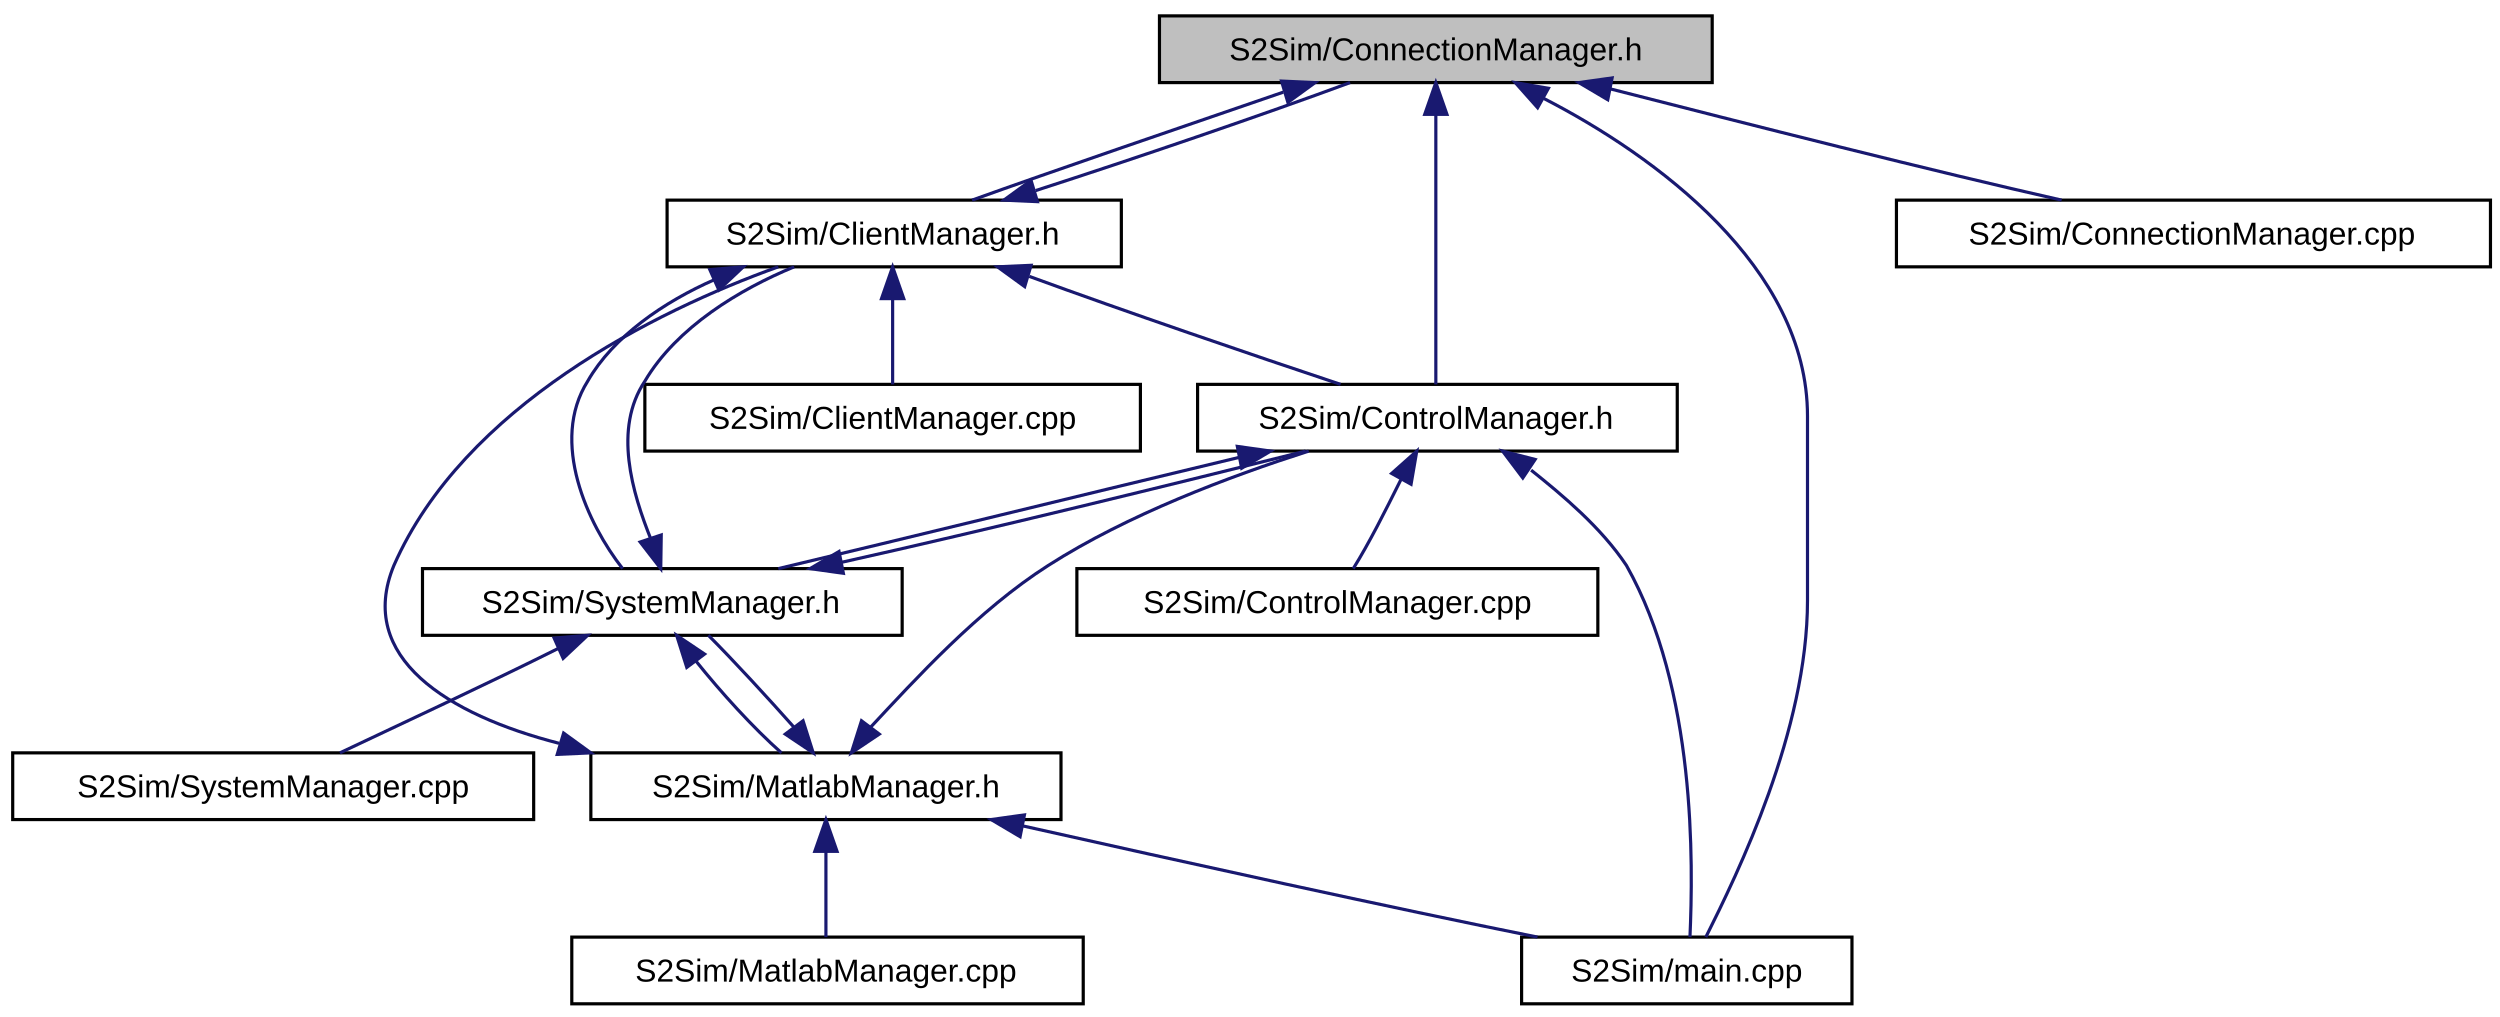
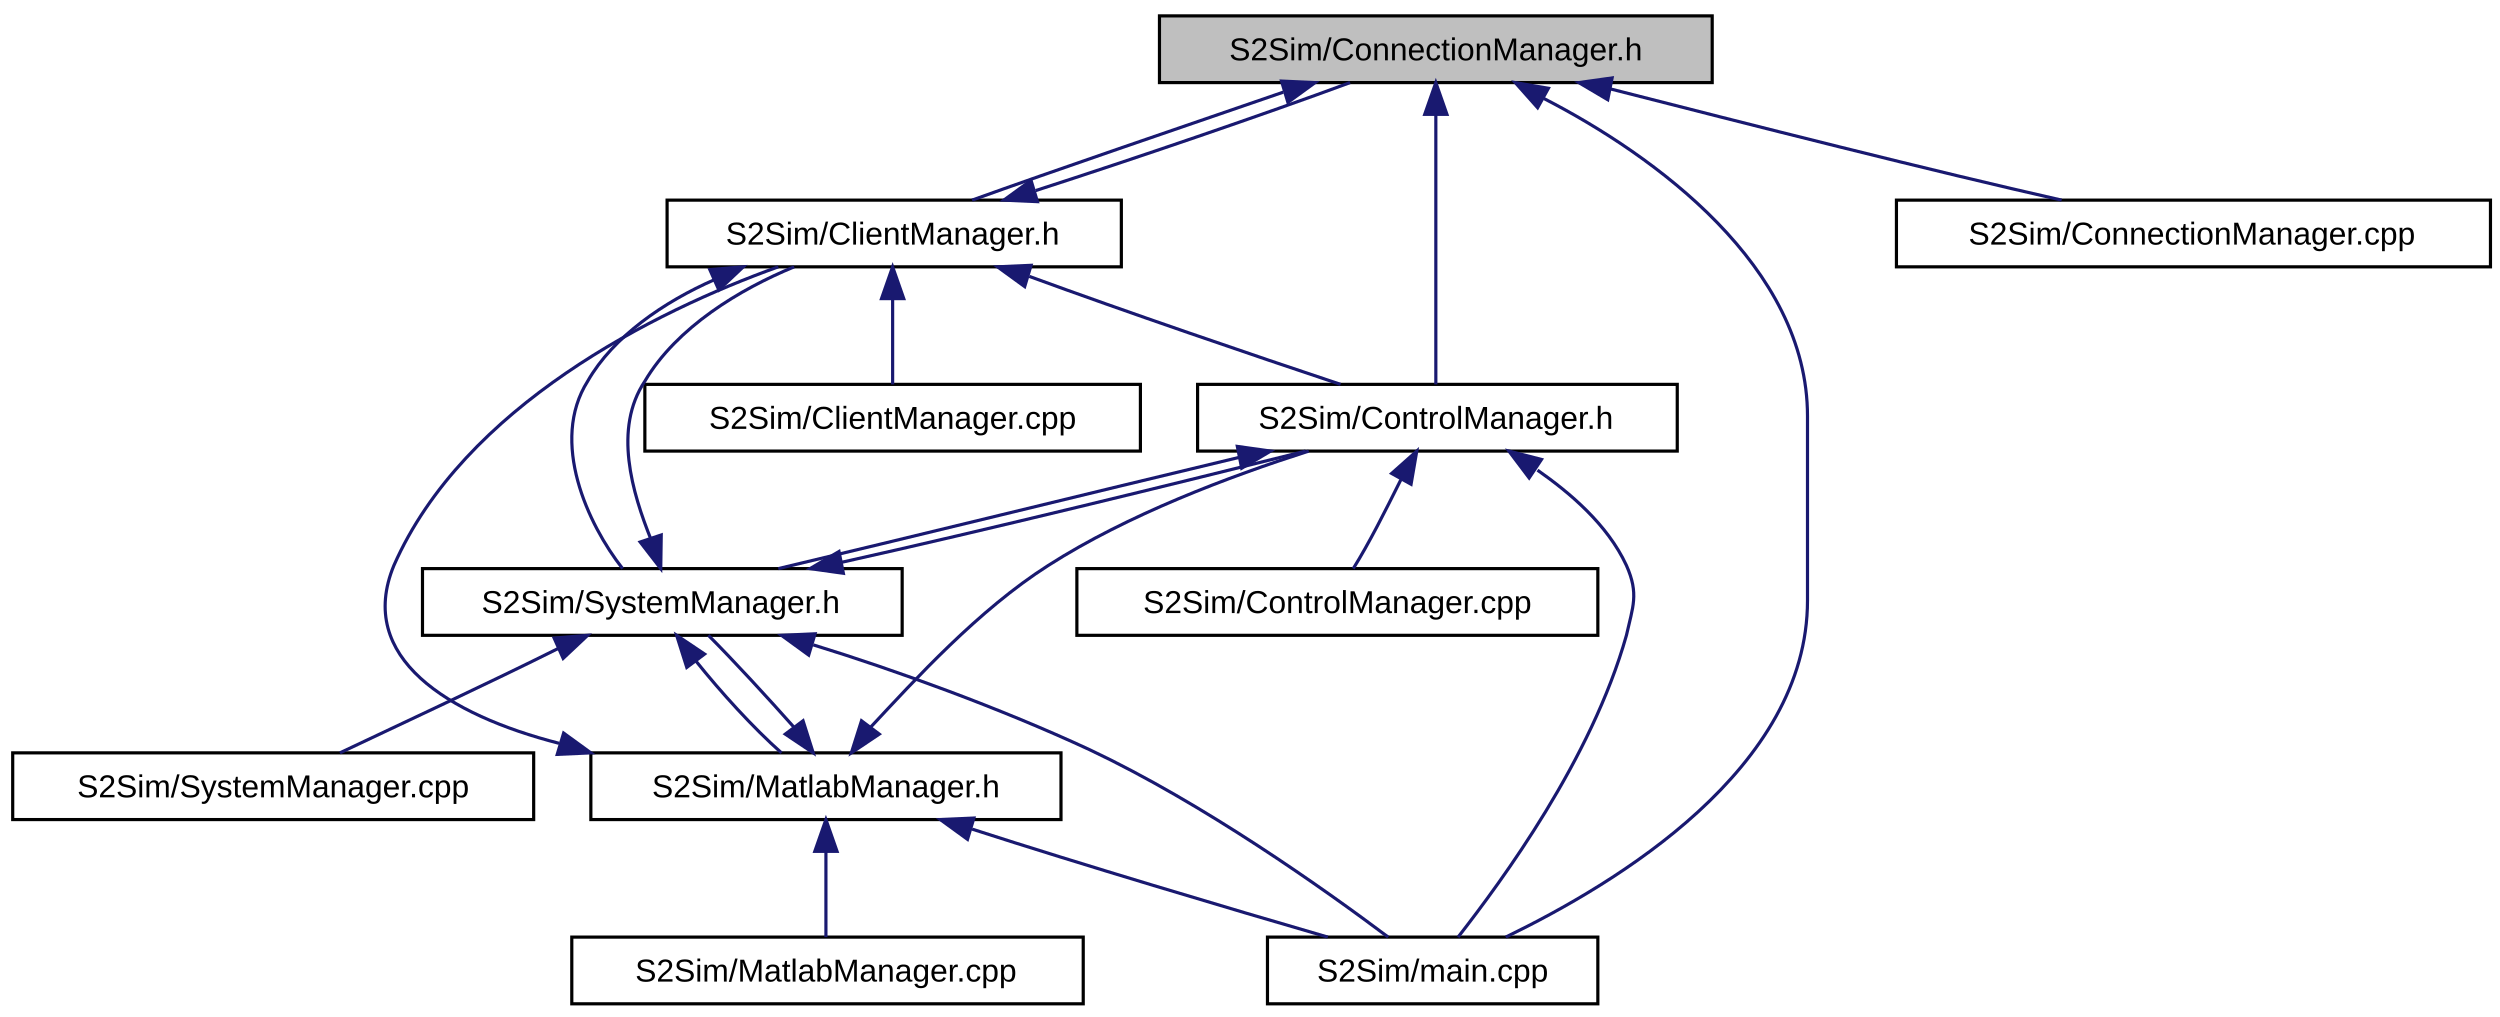
<svg xmlns="http://www.w3.org/2000/svg" xmlns:xlink="http://www.w3.org/1999/xlink" width="787pt" height="320pt" viewBox="0.00 0.00 787.00 320.00">
  <g id="graph0" class="graph" transform="scale(1 1) rotate(0) translate(4 316)">
    <polygon style="fill:white;stroke:white;" points="-4,4 -4,-316 783,-316 783,4 -4,4" />
    <g id="node1" class="node">
      <polygon style="fill:#bfbfbf;stroke:black;" points="361,-290 361,-311 535,-311 535,-290 361,-290" />
      <text text-anchor="middle" x="448" y="-297" style="font-family:Arial;font-size:10.00;">S2Sim/ConnectionManager.h</text>
    </g>
    <g id="node3" class="node">
-       <a xlink:href="_client_manager_8h.html" target="_top" xlink:title="S2Sim/ClientManager.h">
+       <a xlink:href="_client_manager_8h.html" target="_top" xlink:title="Header file for the ClientManager class. ">
        <polygon style="fill:white;stroke:black;" points="206,-232 206,-253 349,-253 349,-232 206,-232" />
        <text text-anchor="middle" x="277" y="-239" style="font-family:Arial;font-size:10.00;">S2Sim/ClientManager.h</text>
      </a>
    </g>
    <g id="edge2" class="edge">
      <path style="fill:none;stroke:midnightblue;" d="M400,-287C368,-276 327,-262 302,-253" />
      <polygon style="fill:midnightblue;stroke:midnightblue;" points="399.416,-290.479 410,-290 401.427,-283.774 399.416,-290.479" />
    </g>
    <g id="node14" class="node">
-       <a xlink:href="_control_manager_8h.html" target="_top" xlink:title="S2Sim/ControlManager.h">
+       <a xlink:href="_control_manager_8h.html" target="_top" xlink:title="This file defines the ControlManager class. ">
        <polygon style="fill:white;stroke:black;" points="373,-174 373,-195 524,-195 524,-174 373,-174" />
        <text text-anchor="middle" x="448" y="-181" style="font-family:Arial;font-size:10.00;">S2Sim/ControlManager.h</text>
      </a>
    </g>
-     <g id="edge36" class="edge">
+     <g id="edge38" class="edge">
      <path style="fill:none;stroke:midnightblue;" d="M448,-280C448,-255 448,-214 448,-195" />
      <polygon style="fill:midnightblue;stroke:midnightblue;" points="444.5,-280 448,-290 451.5,-280 444.5,-280" />
    </g>
    <g id="node19" class="node">
-       <a xlink:href="main_8cpp.html" target="_top" xlink:title="S2Sim/main.cpp">
-         <polygon style="fill:white;stroke:black;" points="475,-0 475,-21 579,-21 579,-0 475,-0" />
-         <text text-anchor="middle" x="527" y="-7" style="font-family:Arial;font-size:10.00;">S2Sim/main.cpp</text>
+       <a xlink:href="main_8cpp.html" target="_top" xlink:title="Main file that starts an infinite running loop on the SystemManager::AdvanceTimeStep method...">
+         <polygon style="fill:white;stroke:black;" points="395,-0 395,-21 499,-21 499,-0 395,-0" />
+         <text text-anchor="middle" x="447" y="-7" style="font-family:Arial;font-size:10.00;">S2Sim/main.cpp</text>
      </a>
    </g>
-     <g id="edge40" class="edge">
-       <path style="fill:none;stroke:midnightblue;" d="M482,-285C517,-267 565,-232 565,-185 565,-185 565,-185 565,-127 565,-86 543,-41 533,-21" />
+     <g id="edge42" class="edge">
+       <path style="fill:none;stroke:midnightblue;" d="M482,-285C517,-267 565,-232 565,-185 565,-185 565,-185 565,-127 565,-74 505,-38 470,-21" />
      <polygon style="fill:midnightblue;stroke:midnightblue;" points="480.042,-282.084 473,-290 483.441,-288.203 480.042,-282.084" />
    </g>
-     <g id="node30" class="node">
-       <a xlink:href="_connection_manager_8cpp.html" target="_top" xlink:title="S2Sim/ConnectionManager.cpp">
+     <g id="node31" class="node">
+       <a xlink:href="_connection_manager_8cpp.html" target="_top" xlink:title="This file implements the ConnectionManager class. ">
        <polygon style="fill:white;stroke:black;" points="593,-232 593,-253 780,-253 780,-232 593,-232" />
        <text text-anchor="middle" x="686" y="-239" style="font-family:Arial;font-size:10.00;">S2Sim/ConnectionManager.cpp</text>
      </a>
    </g>
-     <g id="edge38" class="edge">
+     <g id="edge40" class="edge">
      <path style="fill:none;stroke:midnightblue;" d="M503,-288C546,-277 605,-262 645,-253" />
      <polygon style="fill:midnightblue;stroke:midnightblue;" points="502.119,-284.607 493,-290 503.492,-291.471 502.119,-284.607" />
    </g>
    <g id="edge6" class="edge">
      <path style="fill:none;stroke:midnightblue;" d="M322,-256C353,-266 394,-280 421,-290" />
      <polygon style="fill:midnightblue;stroke:midnightblue;" points="322.584,-252.521 312,-253 320.573,-259.226 322.584,-252.521" />
    </g>
    <g id="node5" class="node">
-       <a xlink:href="_client_manager_8cpp.html" target="_top" xlink:title="S2Sim/ClientManager.cpp">
+       <a xlink:href="_client_manager_8cpp.html" target="_top" xlink:title="Source file for the ClientManager class. ">
        <polygon style="fill:white;stroke:black;" points="199,-174 199,-195 355,-195 355,-174 199,-174" />
        <text text-anchor="middle" x="277" y="-181" style="font-family:Arial;font-size:10.00;">S2Sim/ClientManager.cpp</text>
      </a>
    </g>
    <g id="edge4" class="edge">
      <path style="fill:none;stroke:midnightblue;" d="M277,-222C277,-212 277,-202 277,-195" />
      <polygon style="fill:midnightblue;stroke:midnightblue;" points="273.5,-222 277,-232 280.5,-222 273.5,-222" />
    </g>
    <g id="node8" class="node">
-       <a xlink:href="_system_manager_8h.html" target="_top" xlink:title="S2Sim/SystemManager.h">
+       <a xlink:href="_system_manager_8h.html" target="_top" xlink:title="Defines the SystemManager class. ">
        <polygon style="fill:white;stroke:black;" points="129,-116 129,-137 280,-137 280,-116 129,-116" />
        <text text-anchor="middle" x="204" y="-123" style="font-family:Arial;font-size:10.00;">S2Sim/SystemManager.h</text>
      </a>
    </g>
    <g id="edge8" class="edge">
      <path style="fill:none;stroke:midnightblue;" d="M221,-228C205,-221 189,-210 181,-196 169,-177 181,-151 192,-137" />
      <polygon style="fill:midnightblue;stroke:midnightblue;" points="219.44,-231.137 230,-232 222.283,-224.74 219.44,-231.137" />
    </g>
-     <g id="edge34" class="edge">
+     <g id="edge36" class="edge">
      <path style="fill:none;stroke:midnightblue;" d="M320,-229C350,-218 391,-204 418,-195" />
      <polygon style="fill:midnightblue;stroke:midnightblue;" points="318.573,-225.774 310,-232 320.584,-232.479 318.573,-225.774" />
    </g>
    <g id="edge30" class="edge">
      <path style="fill:none;stroke:midnightblue;" d="M201,-146C195,-161 189,-181 199,-196 209,-213 229,-225 246,-232" />
      <polygon style="fill:midnightblue;stroke:midnightblue;" points="204.158,-147.594 204,-137 197.517,-145.38 204.158,-147.594" />
    </g>
    <g id="node10" class="node">
-       <a xlink:href="_matlab_manager_8h.html" target="_top" xlink:title="S2Sim/MatlabManager.h">
+       <a xlink:href="_matlab_manager_8h.html" target="_top" xlink:title="Defines the MatlabManager class. ">
        <polygon style="fill:white;stroke:black;" points="182,-58 182,-79 330,-79 330,-58 182,-58" />
        <text text-anchor="middle" x="256" y="-65" style="font-family:Arial;font-size:10.00;">S2Sim/MatlabManager.h</text>
      </a>
    </g>
    <g id="edge10" class="edge">
      <path style="fill:none;stroke:midnightblue;" d="M215,-108C223,-98 233,-87 242,-79" />
      <polygon style="fill:midnightblue;stroke:midnightblue;" points="212.2,-105.9 209,-116 217.8,-110.1 212.2,-105.9" />
    </g>
    <g id="edge28" class="edge">
      <path style="fill:none;stroke:midnightblue;" d="M261,-139C306,-149 367,-164 407,-174" />
      <polygon style="fill:midnightblue;stroke:midnightblue;" points="261.492,-135.529 251,-137 260.119,-142.393 261.492,-135.529" />
    </g>
-     <g id="node26" class="node">
-       <a xlink:href="_system_manager_8cpp.html" target="_top" xlink:title="S2Sim/SystemManager.cpp">
+     <g id="edge32" class="edge">
+       <path style="fill:none;stroke:midnightblue;" d="M252,-113C278,-105 311,-93 339,-80 375,-63 413,-36 433,-21" />
+       <polygon style="fill:midnightblue;stroke:midnightblue;" points="250.573,-109.774 242,-116 252.584,-116.479 250.573,-109.774" />
+     </g>
+     <g id="node27" class="node">
+       <a xlink:href="_system_manager_8cpp.html" target="_top" xlink:title="Implements the SystemManager class. ">
        <polygon style="fill:white;stroke:black;" points="0,-58 0,-79 164,-79 164,-58 0,-58" />
        <text text-anchor="middle" x="82" y="-65" style="font-family:Arial;font-size:10.00;">S2Sim/SystemManager.cpp</text>
      </a>
    </g>
-     <g id="edge32" class="edge">
+     <g id="edge34" class="edge">
      <path style="fill:none;stroke:midnightblue;" d="M172,-112C150,-101 122,-88 103,-79" />
      <polygon style="fill:midnightblue;stroke:midnightblue;" points="170.44,-115.137 181,-116 173.283,-108.74 170.44,-115.137" />
    </g>
    <g id="edge12" class="edge">
      <path style="fill:none;stroke:midnightblue;" d="M172,-82C137,-91 108,-109 120,-138 142,-188 202,-218 241,-232" />
      <polygon style="fill:midnightblue;stroke:midnightblue;" points="173.427,-85.226 182,-79 171.416,-78.521 173.427,-85.226" />
    </g>
    <g id="edge14" class="edge">
      <path style="fill:none;stroke:midnightblue;" d="M246,-87C238,-96 227,-108 219,-116" />
      <polygon style="fill:midnightblue;stroke:midnightblue;" points="248.8,-89.1 252,-79 243.2,-84.9 248.8,-89.1" />
    </g>
    <g id="edge16" class="edge">
      <path style="fill:none;stroke:midnightblue;" d="M270,-87C284,-102 304,-124 326,-138 351,-154 383,-166 408,-174" />
      <polygon style="fill:midnightblue;stroke:midnightblue;" points="272.8,-84.9 264,-79 267.2,-89.1 272.8,-84.9" />
    </g>
    <g id="edge24" class="edge">
-       <path style="fill:none;stroke:midnightblue;" d="M318,-56C367,-45 435,-30 480,-21" />
-       <polygon style="fill:midnightblue;stroke:midnightblue;" points="317.119,-52.607 308,-58 318.492,-59.471 317.119,-52.607" />
+       <path style="fill:none;stroke:midnightblue;" d="M302,-55C336,-44 383,-30 414,-21" />
+       <polygon style="fill:midnightblue;stroke:midnightblue;" points="300.573,-51.774 292,-58 302.584,-58.479 300.573,-51.774" />
    </g>
    <g id="node22" class="node">
-       <a xlink:href="_matlab_manager_8cpp.html" target="_top" xlink:title="S2Sim/MatlabManager.cpp">
+       <a xlink:href="_matlab_manager_8cpp.html" target="_top" xlink:title="Implements the MatlabManager class. ">
        <polygon style="fill:white;stroke:black;" points="176,-0 176,-21 337,-21 337,-0 176,-0" />
        <text text-anchor="middle" x="256" y="-7" style="font-family:Arial;font-size:10.00;">S2Sim/MatlabManager.cpp</text>
      </a>
    </g>
    <g id="edge26" class="edge">
      <path style="fill:none;stroke:midnightblue;" d="M256,-48C256,-38 256,-28 256,-21" />
      <polygon style="fill:midnightblue;stroke:midnightblue;" points="252.5,-48 256,-58 259.5,-48 252.5,-48" />
    </g>
    <g id="edge18" class="edge">
      <path style="fill:none;stroke:midnightblue;" d="M386,-172C340,-161 279,-146 241,-137" />
      <polygon style="fill:midnightblue;stroke:midnightblue;" points="385.508,-175.471 396,-174 386.881,-168.607 385.508,-175.471" />
    </g>
    <g id="node17" class="node">
-       <a xlink:href="_control_manager_8cpp.html" target="_top" xlink:title="S2Sim/ControlManager.cpp">
+       <a xlink:href="_control_manager_8cpp.html" target="_top" xlink:title="This file implements the ControlManager class. ">
        <polygon style="fill:white;stroke:black;" points="335,-116 335,-137 499,-137 499,-116 335,-116" />
        <text text-anchor="middle" x="417" y="-123" style="font-family:Arial;font-size:10.00;">S2Sim/ControlManager.cpp</text>
      </a>
    </g>
    <g id="edge20" class="edge">
      <path style="fill:none;stroke:midnightblue;" d="M437,-165C432,-155 427,-145 422,-137" />
      <polygon style="fill:midnightblue;stroke:midnightblue;" points="434.084,-166.958 442,-174 440.203,-163.559 434.084,-166.958" />
    </g>
    <g id="edge22" class="edge">
-       <path style="fill:none;stroke:midnightblue;" d="M478,-168C488,-160 500,-150 508,-138 530,-99 529,-44 528,-21" />
-       <polygon style="fill:midnightblue;stroke:midnightblue;" points="475.379,-165.541 469,-174 479.262,-171.365 475.379,-165.541" />
+       <path style="fill:none;stroke:midnightblue;" d="M480,-168C490,-161 502,-151 508,-138 512,-129 510,-125 508,-116 497,-77 469,-39 455,-21" />
+       <polygon style="fill:midnightblue;stroke:midnightblue;" points="477.379,-165.541 471,-174 481.262,-171.365 477.379,-165.541" />
    </g>
  </g>
</svg>
